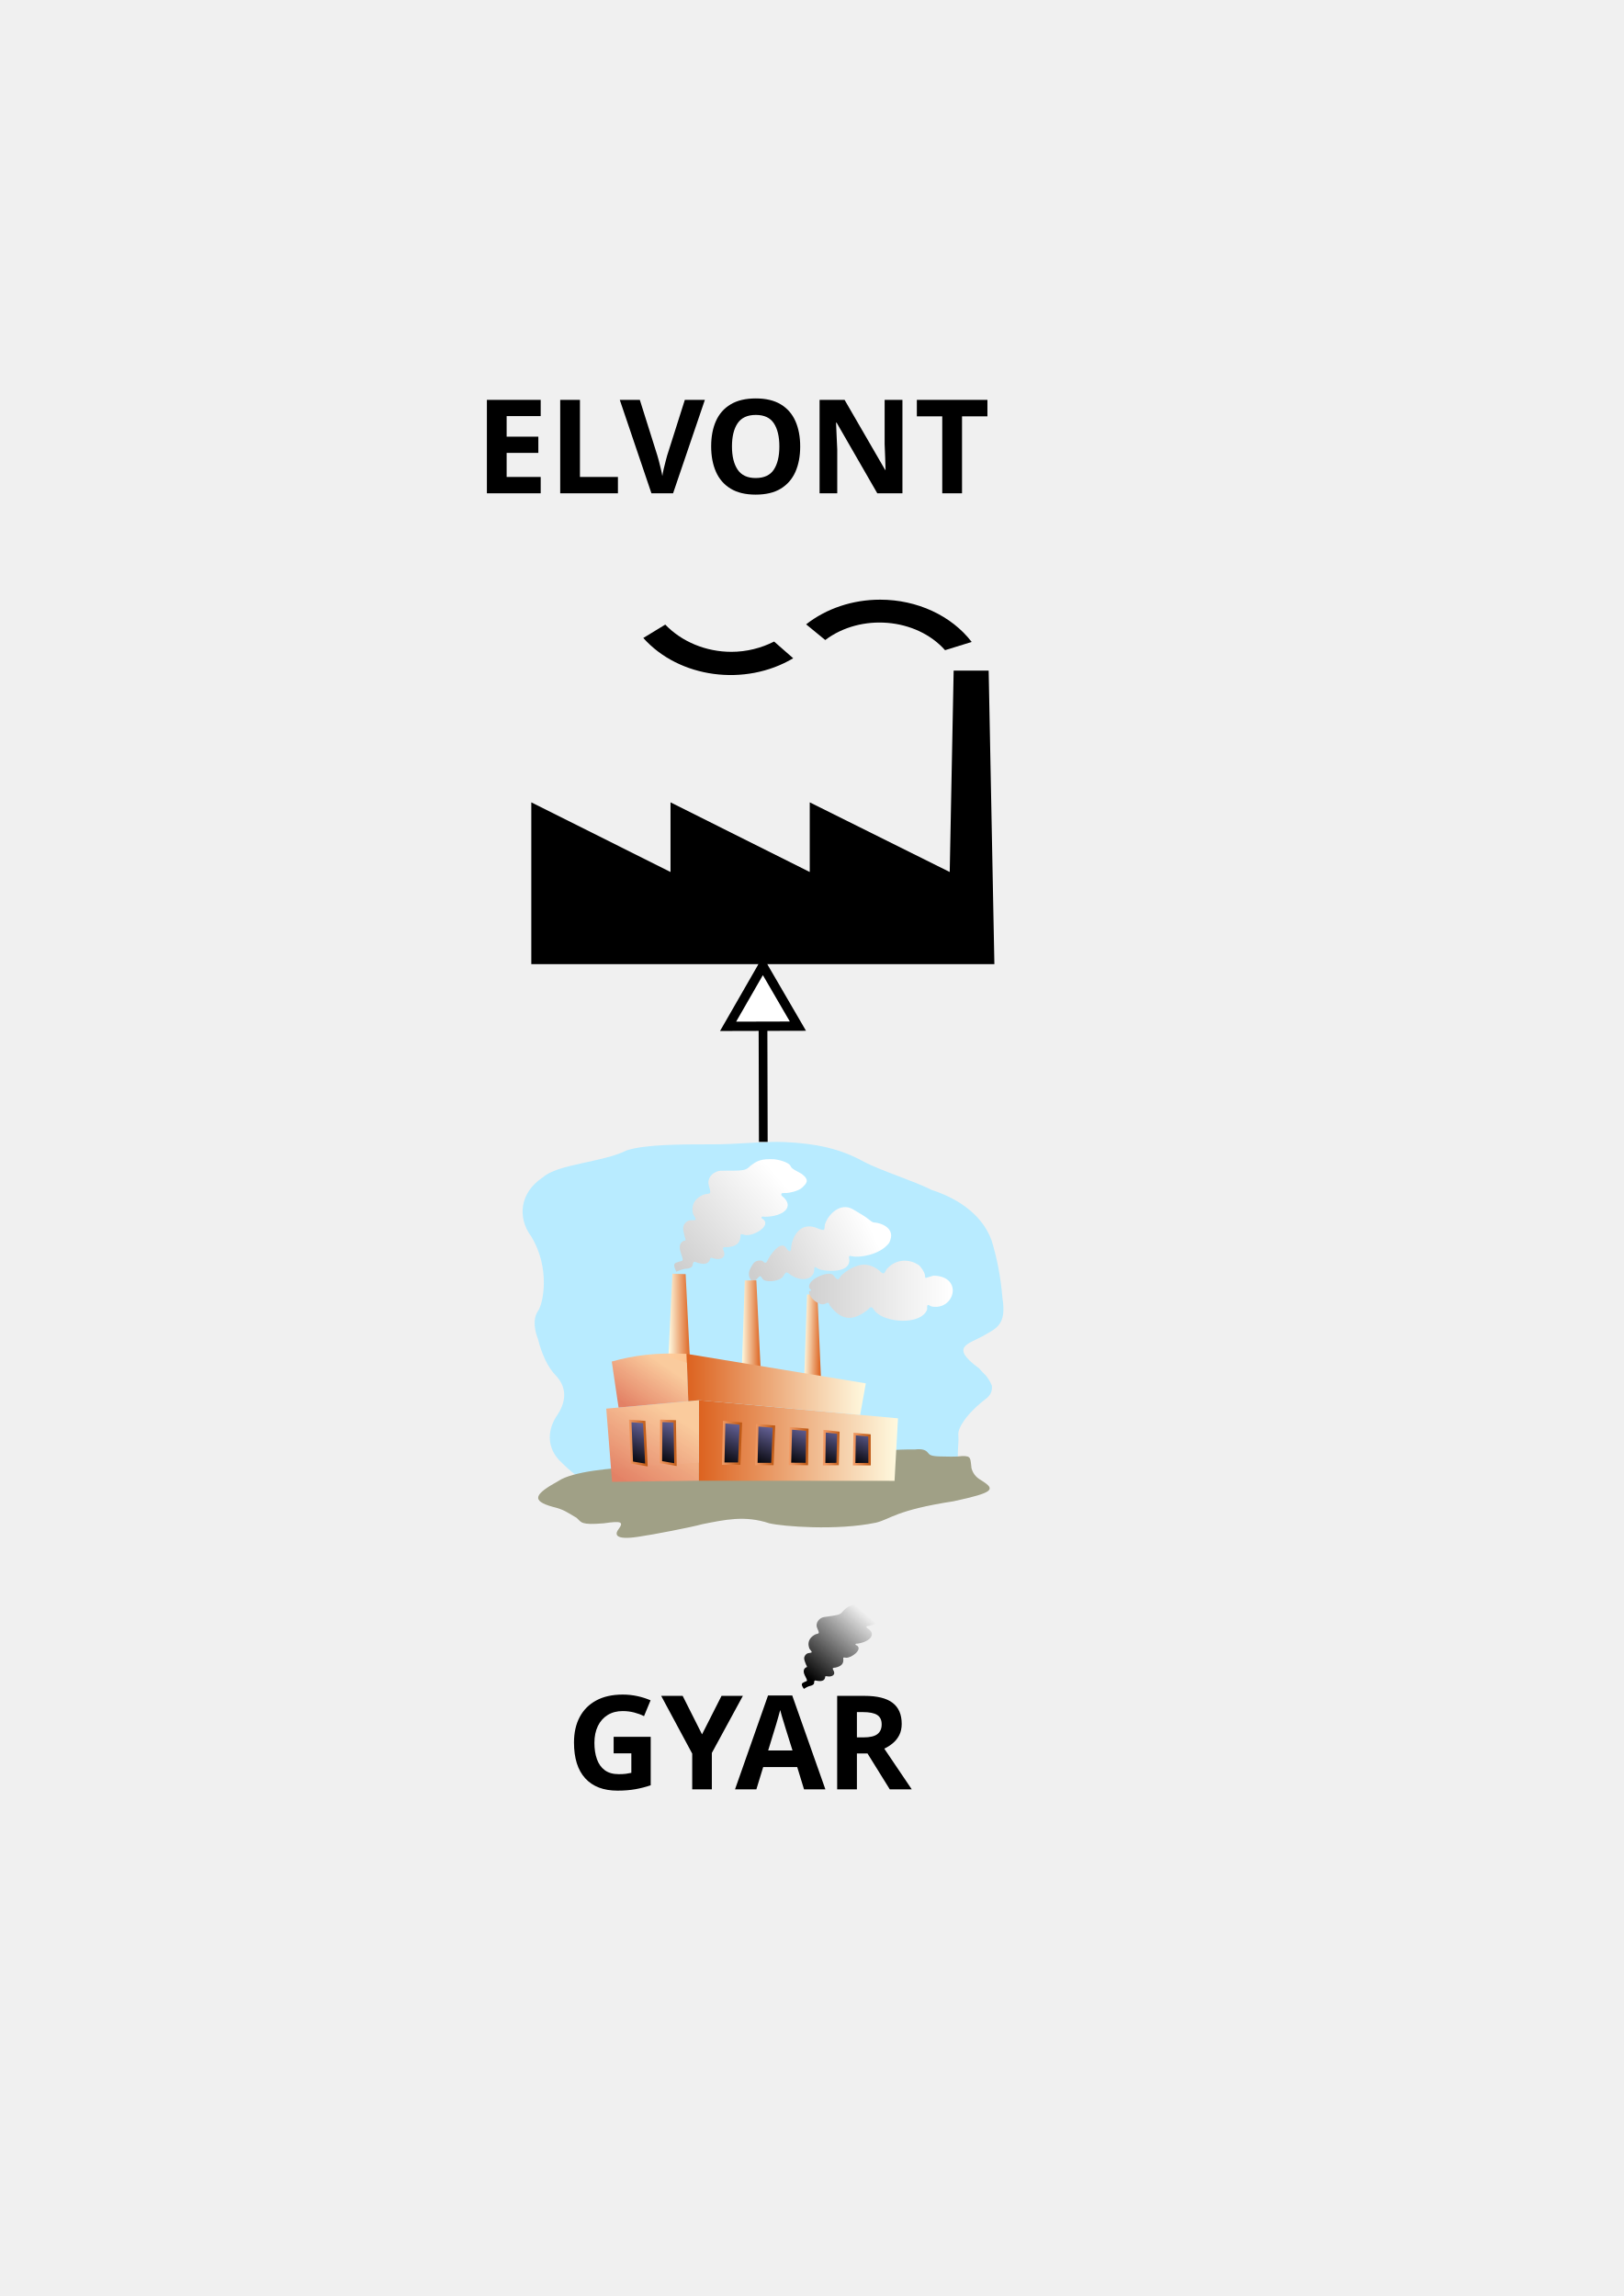
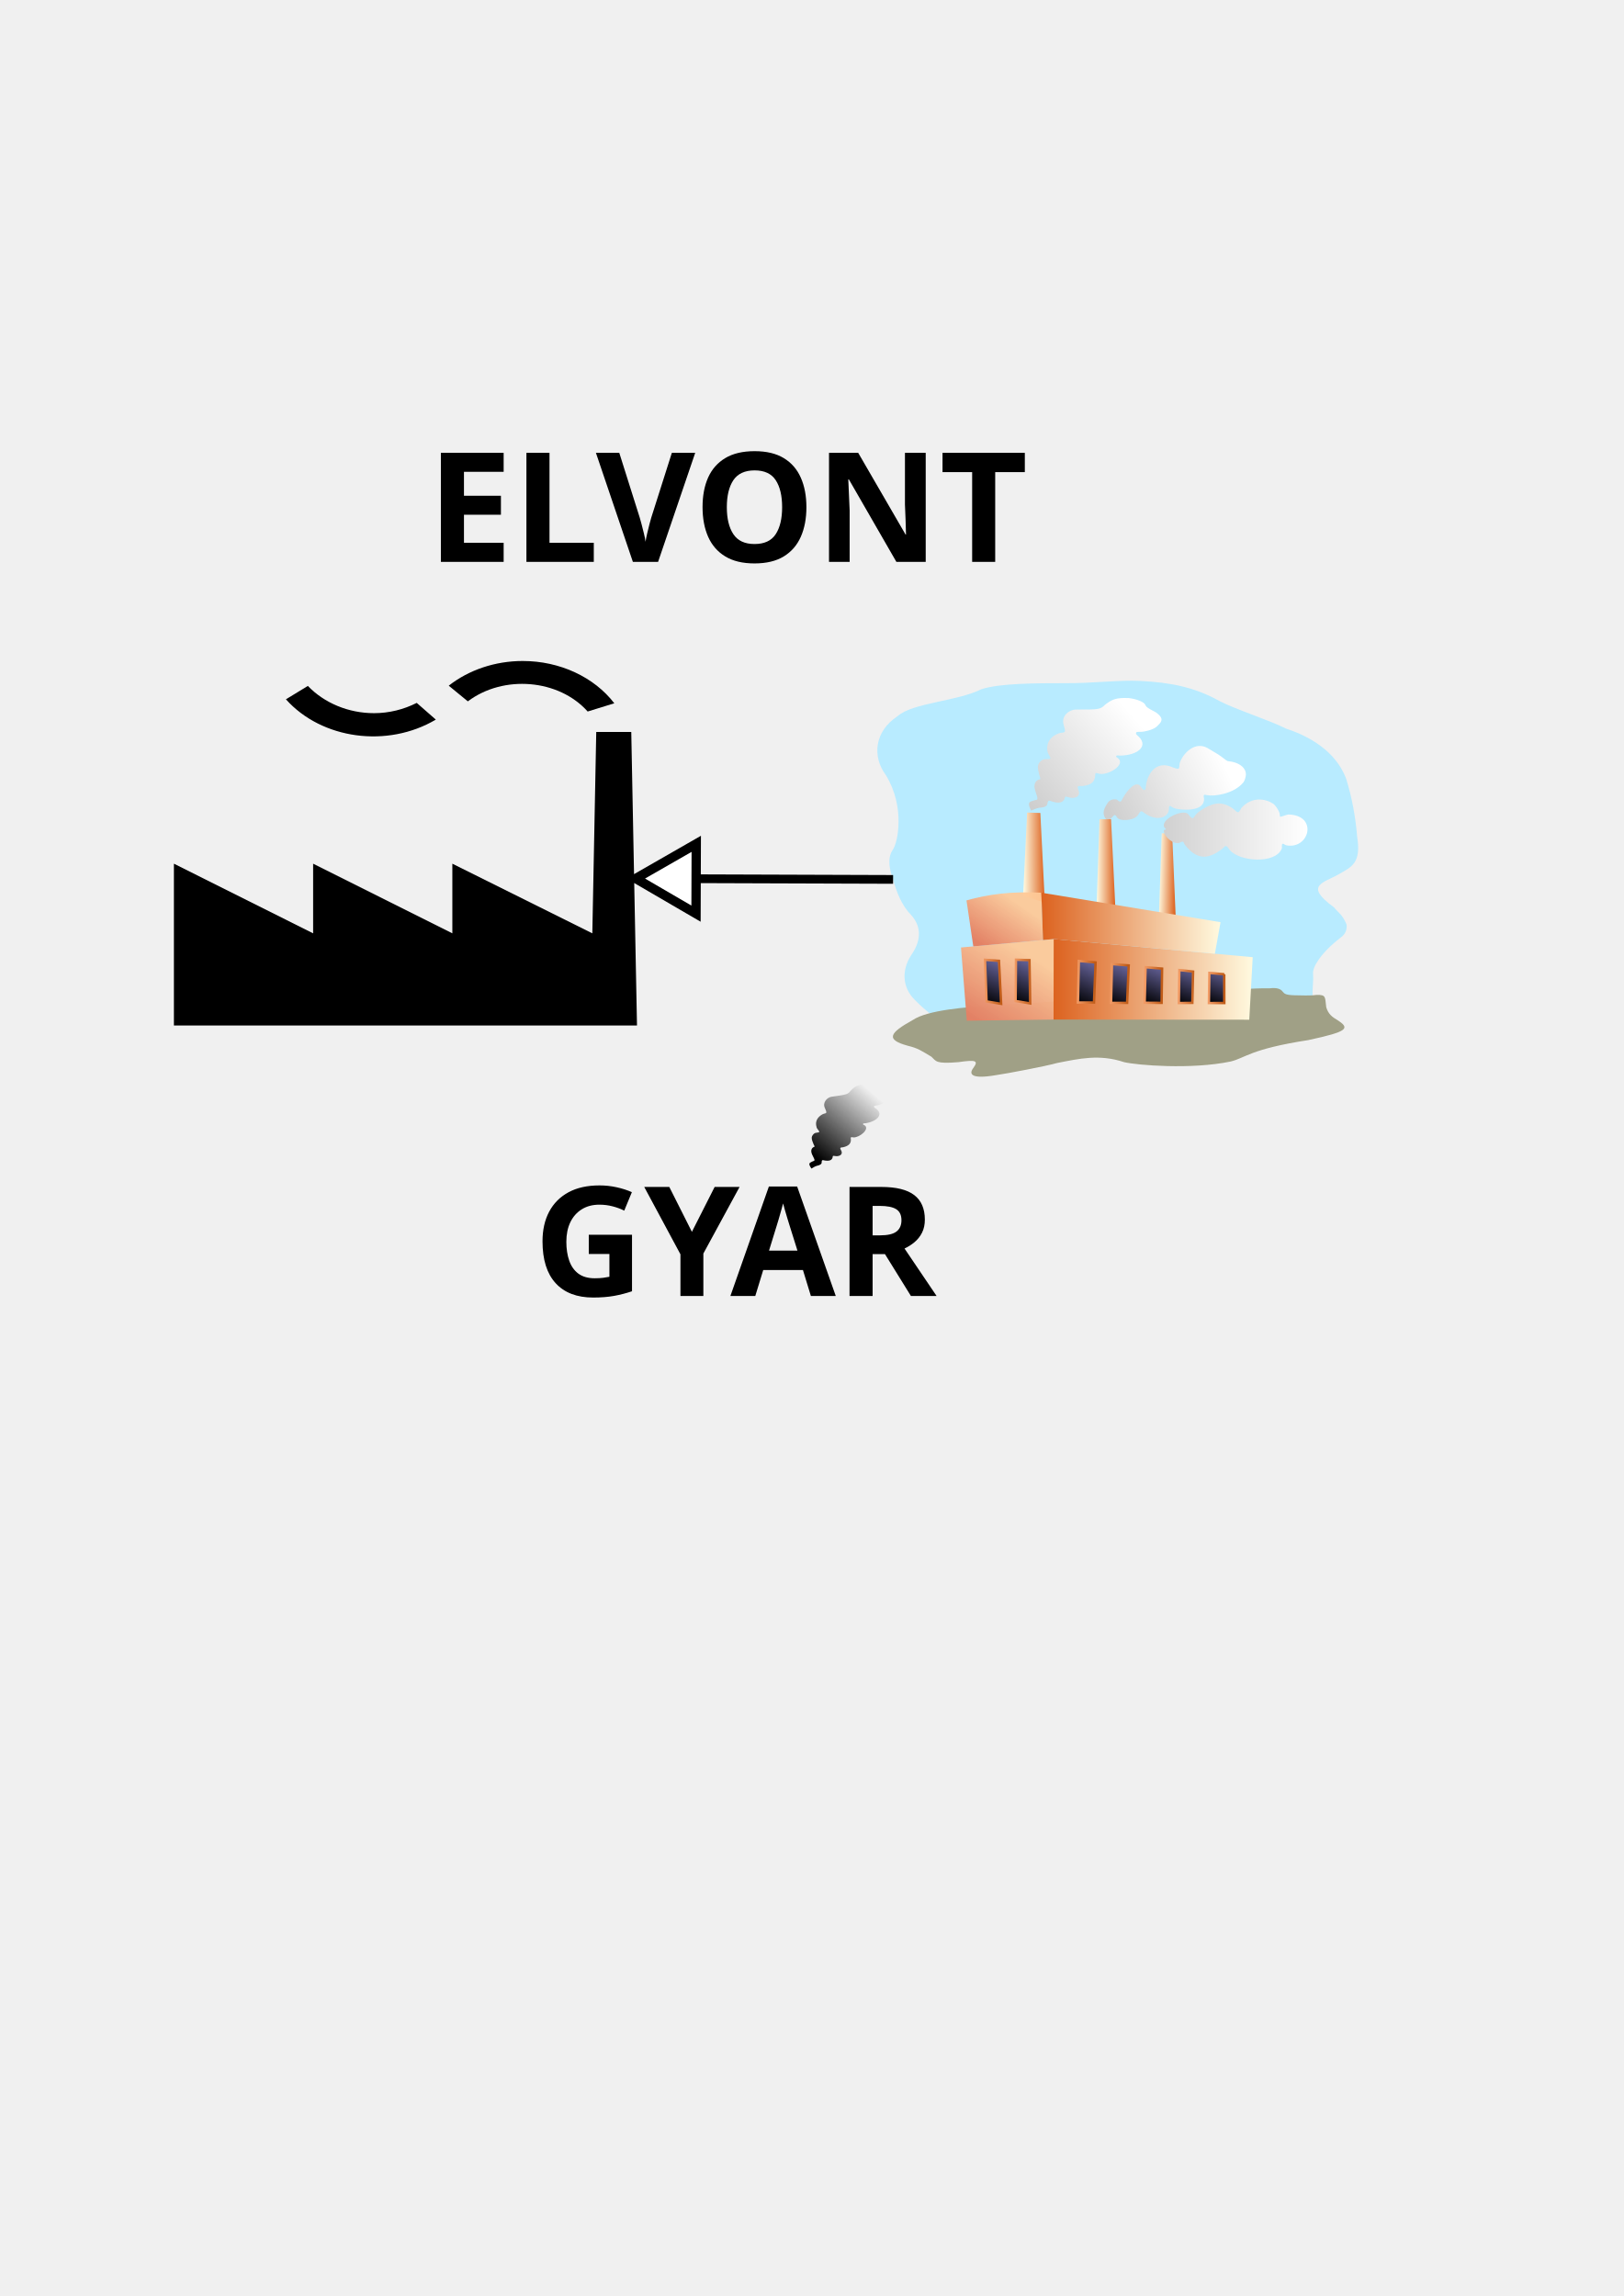
<svg xmlns="http://www.w3.org/2000/svg" xmlns:xlink="http://www.w3.org/1999/xlink" width="210mm" height="297mm" viewBox="0 0 744.094 1052.362" id="svg2" version="1.1">
  <defs id="defs4">
    <linearGradient id="linearGradient5754">
      <stop style="stop-color:#000000;stop-opacity:1;" offset="0" id="stop5756" />
      <stop style="stop-color:#000000;stop-opacity:0;" offset="1" id="stop5758" />
    </linearGradient>
    <marker orient="auto" refY="0.0" refX="0.0" id="EmptyTriangleInL" style="overflow:visible">
      <path id="path4670" d="M 5.77,0.0 L -2.88,5.0 L -2.88,-5.0 L 5.77,0.0 z " style="fill-rule:evenodd;fill:#ffffff;stroke:#000000;stroke-width:1pt;stroke-opacity:1" transform="scale(-0.8) translate(-6,0)" />
    </marker>
    <marker orient="auto" refY="0.0" refX="0.0" id="EmptyTriangleOutL" style="overflow:visible">
      <path id="path4679" d="M 5.77,0.0 L -2.88,5.0 L -2.88,-5.0 L 5.77,0.0 z " style="fill-rule:evenodd;fill:#ffffff;stroke:#000000;stroke-width:1pt;stroke-opacity:1" transform="scale(0.8) translate(-6,0)" />
    </marker>
    <linearGradient id="linearGradient11076">
      <stop id="stop11078" offset="0" style="stop-color:#dc611d;stop-opacity:0.941;" />
      <stop id="stop11080" offset="1" style="stop-color:#fdf3d7;stop-opacity:1;" />
    </linearGradient>
    <linearGradient id="linearGradient9998">
      <stop id="stop10000" offset="0" style="stop-color:#c05b17;stop-opacity:1;" />
      <stop style="stop-color:#f19a64;stop-opacity:1;" offset="1" id="stop10002" />
    </linearGradient>
    <linearGradient id="linearGradient9005">
      <stop style="stop-color:#636095;stop-opacity:1;" offset="0" id="stop9996" />
      <stop id="stop9009" offset="1" style="stop-color:#07070c;stop-opacity:1;" />
    </linearGradient>
    <linearGradient id="linearGradient8020">
      <stop id="stop8022" offset="0" style="stop-color:#cecece;stop-opacity:1;" />
      <stop id="stop8024" offset="1" style="stop-color:#ffffff;stop-opacity:1;" />
    </linearGradient>
    <linearGradient id="linearGradient8004">
      <stop id="stop8006" offset="0" style="stop-color:#dc621f;stop-opacity:1;" />
      <stop id="stop8008" offset="1" style="stop-color:#fffae0;stop-opacity:1;" />
    </linearGradient>
    <linearGradient id="linearGradient7998">
      <stop style="stop-color:#e38165;stop-opacity:1;" offset="0" id="stop8000" />
      <stop id="stop8010" offset="1" style="stop-color:#fec997;stop-opacity:0.941;" />
    </linearGradient>
    <linearGradient gradientUnits="userSpaceOnUse" y2="252.327" x2="165.881" y1="252.097" x1="181.415" id="linearGradient7996" xlink:href="#linearGradient9998" />
    <linearGradient gradientUnits="userSpaceOnUse" y2="389.505" x2="600" y1="389.505" x1="200" id="linearGradient8026" xlink:href="#linearGradient8020" />
    <linearGradient gradientUnits="userSpaceOnUse" y2="265.517" x2="166.963" y1="234.893" x1="180.103" id="linearGradient10022" xlink:href="#linearGradient9005" />
    <linearGradient gradientTransform="matrix(0.9274193,0,0,0.9325015,458.2046,363.9868)" y2="265.517" x2="166.963" y1="234.893" x1="180.103" gradientUnits="userSpaceOnUse" id="linearGradient10026" xlink:href="#linearGradient9005" />
    <linearGradient gradientTransform="matrix(0.9274193,0,0,0.9325015,458.2046,363.9868)" y2="252.327" x2="165.881" y1="252.097" x1="181.415" gradientUnits="userSpaceOnUse" id="linearGradient10028" xlink:href="#linearGradient9998" />
    <linearGradient y2="265.517" x2="166.963" y1="234.893" x1="180.103" gradientTransform="matrix(0.8899527,0,0,0.8976583,493.0118,372.608)" gradientUnits="userSpaceOnUse" id="linearGradient10032" xlink:href="#linearGradient9005" />
    <linearGradient y2="252.327" x2="165.881" y1="252.097" x1="181.415" gradientTransform="matrix(0.8899527,0,0,0.8976583,493.0118,372.608)" gradientUnits="userSpaceOnUse" id="linearGradient10034" xlink:href="#linearGradient9998" />
    <linearGradient y2="265.517" x2="166.963" y1="234.893" x1="180.103" gradientTransform="matrix(0.8657592,0,0,0.8751588,525.376,379.6517)" gradientUnits="userSpaceOnUse" id="linearGradient10038" xlink:href="#linearGradient9005" />
    <linearGradient y2="252.327" x2="165.881" y1="252.097" x1="181.415" gradientTransform="matrix(0.8657592,0,0,0.8751588,525.376,379.6517)" gradientUnits="userSpaceOnUse" id="linearGradient10040" xlink:href="#linearGradient9998" />
    <linearGradient y2="265.517" x2="166.963" y1="234.893" x1="180.103" gradientTransform="matrix(0.8335011,0,0,0.8451595,555.5296,387.2081)" gradientUnits="userSpaceOnUse" id="linearGradient10044" xlink:href="#linearGradient9005" />
    <linearGradient y2="252.327" x2="165.881" y1="252.097" x1="181.415" gradientTransform="matrix(0.8335011,0,0,0.8451595,555.5296,387.2081)" gradientUnits="userSpaceOnUse" id="linearGradient10046" xlink:href="#linearGradient9998" />
    <linearGradient gradientTransform="translate(149.7637,225.005)" y2="265.517" x2="166.963" y1="234.893" x1="180.103" gradientUnits="userSpaceOnUse" id="linearGradient10054" xlink:href="#linearGradient9005" />
    <linearGradient gradientTransform="translate(149.7637,225.005)" y2="252.327" x2="165.881" y1="252.097" x1="181.415" gradientUnits="userSpaceOnUse" id="linearGradient10056" xlink:href="#linearGradient9998" />
    <linearGradient y2="265.517" x2="166.963" y1="234.893" x1="180.103" gradientTransform="translate(124.1869,225.3491)" gradientUnits="userSpaceOnUse" id="linearGradient10060" xlink:href="#linearGradient9005" />
    <linearGradient y2="252.327" x2="165.881" y1="252.097" x1="181.415" gradientTransform="translate(124.1869,225.3491)" gradientUnits="userSpaceOnUse" id="linearGradient10062" xlink:href="#linearGradient9998" />
    <linearGradient gradientTransform="translate(418.0005,345.0351)" gradientUnits="userSpaceOnUse" y2="165.929" x2="234.229" y1="166.253" x1="248.296" id="linearGradient11046" xlink:href="#linearGradient8004" />
    <linearGradient gradientTransform="translate(418.0005,345.0351)" gradientUnits="userSpaceOnUse" y2="150.968" x2="182.291" y1="150.968" x1="198.076" id="linearGradient11048" xlink:href="#linearGradient8004" />
    <linearGradient gradientTransform="translate(418.0005,345.0351)" gradientUnits="userSpaceOnUse" y2="141.159" x2="121.188" y1="140.997" x1="139.264" id="linearGradient11050" xlink:href="#linearGradient8004" />
    <linearGradient gradientTransform="translate(418.0005,345.0351)" gradientUnits="userSpaceOnUse" y2="33.227" x2="216.703" y1="107.645" x1="131.532" id="linearGradient11058" xlink:href="#linearGradient8020" />
    <linearGradient gradientTransform="translate(418.0005,345.0351)" gradientUnits="userSpaceOnUse" y2="71.261" x2="289.73" y1="116.261" x1="195.032" id="linearGradient11066" xlink:href="#linearGradient8020" />
    <linearGradient gradientTransform="translate(418.0005,345.0351)" gradientUnits="userSpaceOnUse" y2="201.425" x2="286.037" y1="201.425" x1="135.847" id="linearGradient11101" xlink:href="#linearGradient8004" />
    <linearGradient gradientTransform="translate(418.0005,345.0351)" gradientUnits="userSpaceOnUse" y2="182.602" x2="114.379" y1="220.695" x1="88.208" id="linearGradient11109" xlink:href="#linearGradient7998" />
    <linearGradient gradientTransform="translate(418.0005,345.0351)" gradientUnits="userSpaceOnUse" y2="223.837" x2="120.893" y1="282.6" x1="83.622" id="linearGradient11117" xlink:href="#linearGradient7998" />
    <linearGradient gradientTransform="translate(418.0005,345.0351)" gradientUnits="userSpaceOnUse" y2="248.197" x2="312.827" y1="248.197" x1="146.021" id="linearGradient11125" xlink:href="#linearGradient8004" />
    <linearGradient gradientTransform="translate(418.0005,345.0351)" gradientUnits="userSpaceOnUse" y2="123.425" x2="357.933" y1="123.425" x1="231.876" id="linearGradient12102" xlink:href="#linearGradient8020" />
    <linearGradient gradientTransform="translate(200,215.005)" y2="248.197" x2="312.827" y1="248.197" x1="146.021" gradientUnits="userSpaceOnUse" id="linearGradient14048" xlink:href="#linearGradient8004" />
    <linearGradient y2="265.517" x2="166.963" y1="234.893" x1="180.103" gradientTransform="matrix(0.9274193,0,0,0.9980425,430.6302,346.1748)" gradientUnits="userSpaceOnUse" id="linearGradient2244" xlink:href="#linearGradient9005" />
    <linearGradient y2="252.327" x2="165.881" y1="252.097" x1="181.415" gradientTransform="matrix(0.9274193,0,0,0.9980425,430.6302,346.1748)" gradientUnits="userSpaceOnUse" id="linearGradient2246" xlink:href="#linearGradient9998" />
    <linearGradient y2="265.517" x2="166.963" y1="234.893" x1="180.103" gradientTransform="matrix(0.9274193,0,0,0.9980425,378.2387,345.1205)" gradientUnits="userSpaceOnUse" id="linearGradient2250" xlink:href="#linearGradient9005" />
    <linearGradient y2="252.327" x2="165.881" y1="252.097" x1="181.415" gradientTransform="matrix(0.9274193,0,0,0.9980425,378.2387,345.1205)" gradientUnits="userSpaceOnUse" id="linearGradient2252" xlink:href="#linearGradient9998" />
    <linearGradient y2="265.517" x2="166.963" y1="234.893" x1="180.103" gradientTransform="matrix(0.9274193,0,0,0.9980425,352.4484,345.2016)" gradientUnits="userSpaceOnUse" id="linearGradient2257" xlink:href="#linearGradient9005" />
    <linearGradient y2="252.327" x2="165.881" y1="252.097" x1="181.415" gradientTransform="matrix(0.9274193,0,0,0.9980425,352.4484,345.2016)" gradientUnits="userSpaceOnUse" id="linearGradient2259" xlink:href="#linearGradient9998" />
-     <linearGradient xlink:href="#linearGradient5754" id="linearGradient5760" x1="369.262" y1="768.405" x2="394.977" y2="738.595" gradientUnits="userSpaceOnUse" gradientTransform="translate(1.833384,1.222256)" />
+     <linearGradient xlink:href="#linearGradient5754" id="linearGradient5760" x1="369.262" y1="768.405" x2="394.977" y2="738.595" gradientUnits="userSpaceOnUse" gradientTransform="translate(5.290445,-237.2659)" />
  </defs>
  <g id="layer1">
-     <g transform="matrix(0.9569756,0,0,0.8181465,108.325,181.2811)" id="g1935">
-       <polygon points="360.25,154.12 343.48,154.12 341.6,266.94 274.57,227.92 274.57,227.92 274.57,266.94 207.9,227.92 207.9,266.94 141.23,227.92 141.23,318.56 362.99,318.56 " id="polygon1945" />
+     <g transform="matrix(0.9569756,0,0,0.8181465,-55.45729,209.393)" id="g1935">
+       <polygon points="341.6,266.94 274.57,227.92 274.57,227.92 274.57,266.94 207.9,227.92 207.9,266.94 141.23,227.92 141.23,318.56 362.99,318.56 360.25,154.12 343.48,154.12 " id="polygon1945" />
      <path d="m 205.38,128.34 c 7.78,9.5 19.37,15.26 31.68,15.26 7.2,0 14.26,-2.08 20.45,-5.76 l 9.14,9.36 C 243.54,163.26 212,158.29 194.87,135.83 l 10.51,-7.49 z" id="path1947" />
      <path d="m 339.37,142.67 12.75,-4.61 c -9.65,-14.69 -26.07,-23.69 -43.85,-23.69 -13.18,0 -25.78,4.97 -35.43,13.83 l 9.15,8.78 c 17.06,-15.05 43.56,-12.46 57.38,5.69 z" id="path1949" />
    </g>
-     <g transform="matrix(0.550403,0,0,0.550403,129.5051,399.7402)" id="layer1-3">
+     <g transform="matrix(0.550403,0,0,0.550403,292.0651,188.369)" id="layer1-3">
      <g transform="translate(-217.9521,-119.8923)" id="g2301">
        <path style="fill:#b8ebff;fill-opacity:1;fill-rule:evenodd;stroke:#000000;stroke-width:0;stroke-linecap:butt;stroke-linejoin:miter;stroke-miterlimit:4;stroke-dasharray:none;stroke-opacity:1" d="m 434.563,374.11 c 12.437,-11.275 49.516,-12.336 69.851,-22.503 15.058,-5.009 46.248,-5.041 69.13,-5.041 24.064,0.184 44.884,-2.754 62.836,-1.883 25.511,1.238 45.78,5.277 66.064,16.645 14.104,7.306 40.807,15.633 55.988,23.224 25.296,8.238 43.071,23.088 49.868,42.126 4.413,14.495 7.553,30.048 9.001,47.887 3.608,22.158 -5.126,25.154 -14.866,30.857 -12.998,7.611 -29.96,9.191 -4.396,27.832 3.06,4.1 6.699,5.401 10.442,14.222 0.448,3.781 -0.598,7.636 -4.501,10.622 -17.237,13.19 -23.723,24.958 -23.404,29.885 0.522,8.047 -0.54,6.91 -0.54,24.484 -107.418,42.901 -209.317,31.786 -307.036,15.392 -8.754,-2.189 -20.547,-14.066 -24.394,-17.913 -9.881,-10.151 -10.802,-24.045 -2.79,-36.636 7.381,-10.568 10.172,-22.682 -0.09,-33.935 -7.291,-7.246 -12.233,-19.01 -15.122,-30.605 -2.3,-5.752 -4.935,-16.234 0,-23.404 4.338,-5.886 10.532,-35.887 -5.761,-62.289 -11.57,-15.581 -9.349,-36.448 9.721,-48.967 z" id="path2239" />
        <path style="fill:#a0a086;fill-opacity:1;fill-rule:evenodd;stroke:#000000;stroke-width:0;stroke-linecap:butt;stroke-linejoin:miter;stroke-miterlimit:4;stroke-dasharray:none;stroke-opacity:1" d="m 705.324,602.024 -190.109,12.962 c -23.755,1.102 -55.852,3.912 -67.87,12.062 -19.483,10.79 -22.953,16.285 -4.321,21.423 9.001,2.156 11.705,4.412 19.803,9.181 4.017,3.696 3.258,6.121 22.503,4.501 15.033,-2.205 16.78,-1.138 12.242,5.041 -3.826,5.146 -1.26,9.301 19.083,5.761 8.405,-1.151 41.943,-7.538 50.768,-10.082 18.615,-3.642 35.28,-7.572 55.808,-0.72 10.806,2.553 55.838,6.342 88.753,-0.54 12.254,-2.952 16.251,-10.368 64.63,-17.823 33.511,-7.227 34.875,-9.809 24.124,-16.743 -4.23,-2.453 -7.516,-4.958 -9.181,-10.622 -1.125,-8.465 0.035,-10.438 -7.921,-10.262 -2.554,0.166 -2.67,0.767 -18.521,0.301 -7.385,-0.217 -8.407,-1.25 -9.928,-3.126 -1.73,-2.419 -5.401,-3.327 -10.439,-2.689 -14.054,-0.233 -38.428,1.772 -39.423,1.373 z" id="path2241" />
        <path style="fill:url(#linearGradient11125);fill-opacity:1;fill-rule:nonzero;stroke:#000000;stroke-width:0;stroke-linecap:butt;stroke-linejoin:miter;stroke-miterlimit:4;stroke-dasharray:none;stroke-opacity:1" d="m 564.585,559.657 -0.064,67.023 162.942,0.127 2.864,-52.065 -165.743,-15.085 z" id="path2243" />
        <path id="path2247" d="m 564.585,559.657 -0.064,67.023 -72.242,0.955 -4.837,-60.976 77.143,-7.001 z" style="fill:url(#linearGradient11117);fill-opacity:1;fill-rule:evenodd;stroke:#000000;stroke-width:0;stroke-linecap:butt;stroke-linejoin:miter;stroke-miterlimit:4;stroke-dasharray:none;stroke-opacity:1" />
        <path style="fill:url(#linearGradient11050);fill-opacity:1;fill-rule:evenodd;stroke:#000000;stroke-width:0;stroke-linecap:butt;stroke-linejoin:miter;stroke-miterlimit:4;stroke-dasharray:none;stroke-opacity:1" d="m 542.498,454.318 -3.31,69.25 18.076,5.856 -3.755,-74.788 -11.011,-0.318 z" id="path2256" />
        <path style="opacity:1;fill:url(#linearGradient11066);fill-opacity:1;fill-rule:evenodd;stroke:none;stroke-width:1px;stroke-linecap:butt;stroke-linejoin:miter;stroke-opacity:1" d="m 669.542,413.137 c -0.442,1.372 0.016,4.074 -1.082,4.646 -0.799,0.417 -4.208,-0.891 -4.774,-1.146 -14.43,-6.493 -21.35,6.563 -22.277,15.53 -0.157,1.53 0.082,2.663 -0.891,3.31 -1.026,0.682 -2.777,-1.849 -3.119,-2.419 -3.817,-6.364 -11.294,2.342 -14.958,8.784 -0.622,1.094 -1.306,2.994 -2.291,3.31 -0.867,0.278 -2.435,-1.254 -2.801,-1.528 -0.651,-0.488 -3.273,-0.374 -4.328,0 -2.892,1.025 -3.539,2.792 -4.837,4.901 -3.451,5.605 -2.022,9.583 1.273,12.666 1.01,0.945 5.095,-4.833 5.856,-4.837 1.115,-0.007 1.413,1.063 2.291,2.291 2.119,2.962 12.741,2.525 16.676,-1.528 0.604,-0.622 1.817,-3.343 2.928,-3.819 0.908,-0.389 2.104,0.789 3.541,1.809 7.086,5.026 16.764,5.346 19.5,-1.682 0.513,-1.318 0.065,-4.169 0.891,-4.646 0.611,-0.353 2.132,1.607 5.219,2.291 6.191,1.373 22.657,2.291 23.423,-7.129 0.151,-1.859 -0.625,-3.685 -0.064,-4.201 0.483,-0.444 1.065,-0.247 2.482,0.064 5.857,1.285 22.544,-1.004 30.361,-10.629 1.194,-1.47 2.063,-4.855 2.1,-6.556 0.115,-5.147 -4.645,-9.184 -11.602,-10.644 -1.846,-0.388 -3.163,-0.37 -3.483,-0.495 -0.878,-0.342 -1.721,-0.958 -2.419,-1.528 -4.523,-3.69 -7.966,-5.452 -14.13,-9.165 -10.649,-6.414 -20.874,4.236 -23.487,12.348 z" id="path2168" />
        <path style="fill:url(#linearGradient11048);fill-opacity:1;fill-rule:evenodd;stroke:#000000;stroke-width:0;stroke-linecap:butt;stroke-linejoin:miter;stroke-miterlimit:4;stroke-dasharray:none;stroke-opacity:1" d="m 602.774,459.919 -2.482,73.833 15.785,2.291 -3.692,-76.188 -9.611,0.064 z" id="path2258" />
        <path style="fill:url(#linearGradient11109);fill-opacity:1;fill-rule:evenodd;stroke:#000000;stroke-width:0;stroke-linecap:butt;stroke-linejoin:miter;stroke-miterlimit:4;stroke-dasharray:none;stroke-opacity:1" d="m 555.735,560.464 -58.05,5.267 -5.659,-38.285 c 18.482,-5.192 36.964,-7.584 62.321,-6.411 l 1.388,39.43 z" id="path2249" />
        <path style="fill:url(#linearGradient11046);fill-opacity:1;fill-rule:evenodd;stroke:#000000;stroke-width:0;stroke-linecap:butt;stroke-linejoin:miter;stroke-miterlimit:4;stroke-dasharray:none;stroke-opacity:1" d="m 654.585,471.567 -2.355,70.078 14.066,2.291 -3.055,-72.433 -8.656,0.064 z" id="path2260" />
        <path id="path2254" d="m 564.594,559.66 -8.859,0.804 -1.388,-39.43 149.189,24.566 -4.705,26.287 -134.237,-12.226 z" style="fill:url(#linearGradient11101);fill-opacity:1;fill-rule:evenodd;stroke:#000000;stroke-width:0;stroke-linecap:butt;stroke-linejoin:miter;stroke-miterlimit:4;stroke-dasharray:none;stroke-opacity:1" />
        <path style="fill:url(#linearGradient11058);fill-opacity:1;fill-rule:evenodd;stroke:none;stroke-width:1px;stroke-linecap:butt;stroke-linejoin:miter;stroke-opacity:1" d="m 551.855,426.949 c 1.24,-0.378 1.249,-0.026 1.558,-0.58 0.334,-0.597 -0.537,-2.428 -0.667,-2.934 -0.564,-2.707 -1.61,-5.852 -1.138,-8.328 0.506,-2.656 3.015,-4.572 4.671,-5.12 0.924,-0.396 4.846,0.087 5.53,-0.664 0.52,-0.57 -1.278,-3.098 -1.728,-4.09 -1.049,-1.789 -1.517,-7.24 0.82,-10.829 2.478,-4.078 7.502,-6.152 9.604,-6.472 0.724,-0.11 2.904,-0.06 3.352,-1.012 0.46,-0.979 -0.509,-4.251 -0.934,-5.735 -2.291,-7.544 4.956,-12.666 10.057,-12.666 19.495,0.064 20.283,0.026 24.505,-4.074 5.819,-4.453 9.098,-5.908 19.731,-5.474 7.118,0.852 13.249,3.553 13.876,6.047 0.94,2.141 4.79,3.632 9.038,6.11 7.169,5.376 3.81,8.093 0.636,11.266 -3.404,3.404 -11.819,4.71 -13.239,4.71 -0.984,-0.115 -3.831,0.024 -4.093,0.336 -0.293,0.348 -0.595,1.38 0.402,2.21 10.752,8.565 1.742,16.918 -14.003,17.249 -1.766,-0.163 -2.569,-0.433 -3.063,0.261 -0.64,0.899 0.839,1.508 1.663,2.094 5.989,5.532 -8.402,14.041 -15.565,12.826 -0.445,-0.107 -2.718,-0.889 -3.156,-0.631 -0.519,0.306 -0.526,0.74 -0.502,1.124 0.015,6.186 -3.485,9.047 -10.948,9.659 -1.563,-0.081 -2.794,-0.203 -3.437,0.348 -0.731,0.627 0.6,3.396 0.7,3.789 1.518,5.439 -4.595,6.696 -8.975,5.06 -1.579,-0.163 -1.422,-0.641 -2.066,-0.365 -0.78,0.335 -0.539,1.144 -0.766,1.574 -1.675,4.561 -6.735,3.526 -9.795,2.675 -1.305,-0.304 -2.505,-1.13 -3.179,-0.911 -0.987,0.321 -1.205,1.406 -1.41,2.723 -0.081,1.878 -2.961,3.057 -6.457,3.154 -1.764,0.217 -5.327,1.516 -7.084,2.401 -0.863,-2.16 -3.866,-6.958 0.716,-7.846 1.464,-0.831 3.882,-0.833 4.369,-1.501 0.747,-1.025 -0.679,-3.931 -1.568,-7.091 -1.61,-5.087 -0.174,-7.978 2.546,-9.293 z" id="path2262" />
        <path style="opacity:1;fill:url(#linearGradient12102);fill-opacity:1;fill-rule:evenodd;stroke:none;stroke-width:1px;stroke-linecap:butt;stroke-linejoin:miter;stroke-opacity:1" d="m 747.419,446.977 c 1.76,1.18 4.957,5.753 5.369,8.522 0.168,1.128 0.157,1.995 0.389,2.224 0.385,0.381 6.01,-1.83 6.779,-1.814 24.984,0.538 17.673,29.094 -1.432,25.725 -1.416,-0.25 -2.658,-1.7 -3.378,-1.247 -1.078,0.677 -0.163,2.817 -0.698,4.104 -5.368,12.919 -35.426,10.749 -43.394,0.82 -1.096,-1.365 -1.612,-2.675 -2.735,-3.024 -1.408,-0.438 -1.761,1.003 -3.852,2.582 -10.365,7.826 -20.161,9.979 -30.806,-3.974 -0.668,-0.876 -0.446,-2.039 -1.497,-2.316 -0.744,-0.196 -1.067,0.129 -2.369,0.74 -5.06,2.371 -13.683,-5.133 -13.477,-10.002 0.038,-0.901 1.73,-0.529 1.769,-1.251 0.029,-0.534 -0.985,-0.762 -1.273,-1.273 -3.952,-7.01 16.089,-15.755 19.731,-11.202 1.047,1.309 2.565,3.368 3.732,3.362 1.058,-0.005 2.328,-2.644 3.015,-3.331 3.665,-3.665 12.136,-8.887 18.777,-8.911 5.892,-0.021 10.958,3.622 12.14,4.547 1.338,1.047 2.743,2.834 3.993,2.768 1.201,-0.064 2.216,-3.059 2.803,-3.701 8.844,-9.66 20.152,-7.549 26.416,-3.349 z" id="path3141" />
        <path id="path10024" d="m 627.089,581.626 -1.343,31.162 -13.338,0.008 0.778,-32.309 13.903,1.139 z" style="opacity:1;fill:url(#linearGradient10026);fill-opacity:1;fill-rule:evenodd;stroke:url(#linearGradient10028);stroke-width:2;stroke-linecap:butt;stroke-linejoin:miter;stroke-miterlimit:4;stroke-dasharray:none;stroke-opacity:1" />
        <path style="opacity:1;fill:url(#linearGradient10032);fill-opacity:1;fill-rule:evenodd;stroke:url(#linearGradient10034);stroke-width:2;stroke-linecap:butt;stroke-linejoin:miter;stroke-miterlimit:4;stroke-dasharray:none;stroke-opacity:1" d="m 654.885,584.26 -0.408,28.528 -14.084,-0.103 0.765,-29.56 13.727,1.135 z" id="path10030" />
        <path id="path10036" d="m 680.692,586.719 -0.627,26.07 -11.228,0.129 0.413,-27.446 11.442,1.247 z" style="opacity:1;fill:url(#linearGradient10038);fill-opacity:1;fill-rule:evenodd;stroke:url(#linearGradient10040);stroke-width:2;stroke-linecap:butt;stroke-linejoin:miter;stroke-miterlimit:4;stroke-dasharray:none;stroke-opacity:1" />
        <path style="opacity:1;fill:url(#linearGradient10044);fill-opacity:1;fill-rule:evenodd;stroke:url(#linearGradient10046);stroke-width:2;stroke-linecap:butt;stroke-linejoin:miter;stroke-miterlimit:4;stroke-dasharray:none;stroke-opacity:1" d="m 706.613,588.964 0.076,23.939 -12.848,0.018 0.401,-25.085 12.37,1.129 z" id="path10042" />
        <path style="opacity:1;fill:url(#linearGradient2244);fill-opacity:1;fill-rule:evenodd;stroke:url(#linearGradient2246);stroke-width:2;stroke-linecap:butt;stroke-linejoin:miter;stroke-miterlimit:4;stroke-dasharray:none;stroke-opacity:1" d="m 599.514,579.111 -1.343,33.352 -13.338,0.008 0.778,-34.58 13.903,1.219 z" id="path2242" />
        <path id="path2248" d="m 544.446,577.246 0.603,36.029 -12.121,-2.019 0.291,-34.418 11.227,0.408 z" style="opacity:1;fill:url(#linearGradient2250);fill-opacity:1;fill-rule:evenodd;stroke:url(#linearGradient2252);stroke-width:2;stroke-linecap:butt;stroke-linejoin:miter;stroke-miterlimit:4;stroke-dasharray:none;stroke-opacity:1" />
        <path style="opacity:1;fill:url(#linearGradient2257);fill-opacity:1;fill-rule:evenodd;stroke:url(#linearGradient2259);stroke-width:2;stroke-linecap:butt;stroke-linejoin:miter;stroke-miterlimit:4;stroke-dasharray:none;stroke-opacity:1" d="m 519.062,577.813 1.82,35.785 -12.121,-2.019 -1.331,-34.661 11.632,0.895 z" id="path2255" />
      </g>
    </g>
-     <path style="fill:none;fill-rule:evenodd;stroke:#000000;stroke-width:4;stroke-linecap:butt;stroke-linejoin:miter;stroke-miterlimit:4;stroke-dasharray:none;stroke-opacity:1;marker-start:url(#EmptyTriangleInL)" d="m 349.588,441.953 0.209,81.419" id="path3713" />
-     <text xml:space="preserve" style="font-style:normal;font-variant:normal;font-weight:bold;font-stretch:normal;font-size:60px;line-height:125%;font-family:Sans;-inkscape-font-specification:'Sans Bold';letter-spacing:0px;word-spacing:0px;fill:#000000;fill-opacity:1;stroke:none;stroke-width:1px;stroke-linecap:butt;stroke-linejoin:miter;stroke-opacity:1" x="217.723" y="226.117" id="text5247">
-       <tspan id="tspan5249" x="217.723" y="226.117">ELVONT</tspan>
+     <path style="fill:none;fill-rule:evenodd;stroke:#000000;stroke-width:4;stroke-linecap:butt;stroke-linejoin:miter;stroke-miterlimit:4;stroke-dasharray:none;stroke-opacity:1;marker-start:url(#EmptyTriangleInL)" d="m 290.602,402.665 118.675,0.407" id="path3713" />
+     <text xml:space="preserve" style="font-style:normal;font-variant:normal;font-weight:bold;font-stretch:normal;font-size:70px;line-height:125%;font-family:Sans;-inkscape-font-specification:'Sans Bold';letter-spacing:0px;word-spacing:0px;fill:#000000;fill-opacity:1;stroke:none;stroke-width:1px;stroke-linecap:butt;stroke-linejoin:miter;stroke-opacity:1" x="195.745" y="257.536" id="text5247">
+       <tspan id="tspan5249" x="195.745" y="257.536">ELVONT</tspan>
    </text>
-     <text xml:space="preserve" style="font-style:normal;font-variant:normal;font-weight:bold;font-stretch:normal;font-size:60px;line-height:125%;font-family:Sans;-inkscape-font-specification:'Sans Bold';letter-spacing:0px;word-spacing:0px;fill:#000000;fill-opacity:1;stroke:none;stroke-width:1px;stroke-linecap:butt;stroke-linejoin:miter;stroke-opacity:1" x="259.559" y="820.134" id="text5251">
-       <tspan id="tspan5253" x="259.559" y="820.134">GYAR</tspan>
+     <text xml:space="preserve" style="font-style:normal;font-variant:normal;font-weight:bold;font-stretch:normal;font-size:70px;line-height:125%;font-family:Sans;-inkscape-font-specification:'Sans Bold';letter-spacing:0px;word-spacing:0px;fill:#000000;fill-opacity:1;stroke:none;stroke-width:1px;stroke-linecap:butt;stroke-linejoin:miter;stroke-opacity:1" x="244.554" y="594.016" id="text5251">
+       <tspan id="tspan5253" x="244.554" y="594.016">GYAR</tspan>
    </text>
-     <path style="fill:url(#linearGradient5760);fill-opacity:1;fill-rule:evenodd;stroke:none;stroke-width:1px;stroke-linecap:butt;stroke-linejoin:miter;stroke-opacity:1" d="m 369.254,764.313 c 0.436,-0.205 0.458,-0.076 0.542,-0.296 0.091,-0.237 -0.326,-0.864 -0.401,-1.043 -0.351,-0.965 -0.903,-2.066 -0.861,-3.001 0.045,-1.003 0.865,-1.841 1.445,-2.13 0.319,-0.195 1.786,-0.225 1.998,-0.538 0.161,-0.237 -0.634,-1.071 -0.852,-1.412 -0.481,-0.602 -0.942,-2.581 -0.273,-4.025 0.695,-1.631 2.431,-2.66 3.187,-2.889 0.26,-0.079 1.064,-0.176 1.179,-0.55 0.117,-0.384 -0.413,-1.536 -0.648,-2.059 -1.243,-2.652 1.15,-4.92 3.025,-5.19 7.17,-1.012 7.458,-1.067 8.792,-2.799 1.903,-1.946 3.031,-2.655 6.963,-3.06 2.662,-0.065 5.059,0.603 5.422,1.486 0.459,0.737 1.954,1.081 3.647,1.766 2.921,1.596 1.83,2.773 0.832,4.108 -1.071,1.432 -4.095,2.359 -4.617,2.434 -0.368,0.01 -1.407,0.212 -1.487,0.341 -0.089,0.144 -0.145,0.539 0.265,0.791 4.408,2.578 1.539,6.127 -4.232,7.085 -0.658,0.034 -0.967,-0.023 -1.112,0.259 -0.188,0.364 0.389,0.51 0.723,0.681 2.495,1.716 -2.343,5.608 -5.041,5.542 -0.169,-0.016 -1.046,-0.183 -1.194,-0.064 -0.174,0.14 -0.154,0.3 -0.125,0.44 0.334,2.273 -0.801,3.511 -3.512,4.132 -0.579,0.053 -1.038,0.073 -1.245,0.311 -0.235,0.269 0.401,1.217 0.459,1.356 0.847,1.919 -1.334,2.706 -3.031,2.337 -0.589,0.024 -0.557,-0.16 -0.779,-0.024 -0.269,0.164 -0.137,0.449 -0.198,0.619 -0.373,1.766 -2.289,1.654 -3.459,1.503 -0.496,-0.043 -0.981,-0.282 -1.217,-0.166 -0.346,0.17 -0.368,0.581 -0.374,1.076 0.07,0.695 -0.926,1.281 -2.206,1.502 -0.637,0.173 -1.878,0.84 -2.477,1.259 -0.432,-0.748 -1.791,-2.353 -0.153,-2.922 0.494,-0.383 1.383,-0.512 1.526,-0.784 0.22,-0.416 -0.458,-1.409 -0.953,-2.524 -0.862,-1.785 -0.488,-2.924 0.443,-3.551 z" id="path2262-5" />
+     <path style="fill:url(#linearGradient5760);fill-opacity:1;fill-rule:evenodd;stroke:none;stroke-width:1px;stroke-linecap:butt;stroke-linejoin:miter;stroke-opacity:1" d="m 372.712,525.825 c 0.436,-0.205 0.458,-0.076 0.542,-0.296 0.091,-0.237 -0.326,-0.864 -0.401,-1.043 -0.351,-0.965 -0.903,-2.066 -0.861,-3.001 0.045,-1.003 0.865,-1.841 1.445,-2.13 0.319,-0.195 1.786,-0.225 1.998,-0.538 0.161,-0.237 -0.634,-1.071 -0.852,-1.412 -0.481,-0.602 -0.942,-2.581 -0.273,-4.025 0.695,-1.631 2.431,-2.66 3.187,-2.889 0.26,-0.079 1.064,-0.176 1.179,-0.55 0.117,-0.384 -0.413,-1.536 -0.648,-2.059 -1.243,-2.652 1.15,-4.92 3.025,-5.19 7.17,-1.012 7.458,-1.067 8.792,-2.799 1.903,-1.946 3.031,-2.655 6.963,-3.06 2.662,-0.065 5.059,0.603 5.422,1.486 0.459,0.737 1.954,1.081 3.647,1.766 2.921,1.596 1.83,2.773 0.832,4.108 -1.071,1.432 -4.095,2.359 -4.617,2.434 -0.368,0.01 -1.407,0.212 -1.487,0.341 -0.089,0.144 -0.145,0.539 0.265,0.791 4.408,2.578 1.539,6.127 -4.232,7.085 -0.658,0.034 -0.967,-0.023 -1.112,0.259 -0.188,0.364 0.389,0.51 0.723,0.681 2.495,1.716 -2.343,5.608 -5.041,5.542 -0.169,-0.016 -1.046,-0.183 -1.194,-0.064 -0.174,0.14 -0.154,0.3 -0.125,0.44 0.334,2.273 -0.801,3.511 -3.512,4.132 -0.579,0.053 -1.038,0.073 -1.245,0.311 -0.235,0.269 0.401,1.217 0.459,1.356 0.847,1.919 -1.334,2.706 -3.031,2.337 -0.589,0.024 -0.557,-0.16 -0.779,-0.024 -0.269,0.164 -0.137,0.449 -0.198,0.619 -0.373,1.766 -2.289,1.654 -3.459,1.503 -0.496,-0.043 -0.981,-0.282 -1.217,-0.166 -0.346,0.17 -0.368,0.581 -0.374,1.076 0.07,0.695 -0.926,1.281 -2.206,1.502 -0.637,0.173 -1.878,0.84 -2.477,1.259 -0.432,-0.748 -1.791,-2.353 -0.153,-2.922 0.494,-0.383 1.383,-0.512 1.526,-0.784 0.22,-0.416 -0.458,-1.409 -0.953,-2.524 -0.862,-1.785 -0.488,-2.924 0.443,-3.551 z" id="path2262-5" />
  </g>
</svg>
